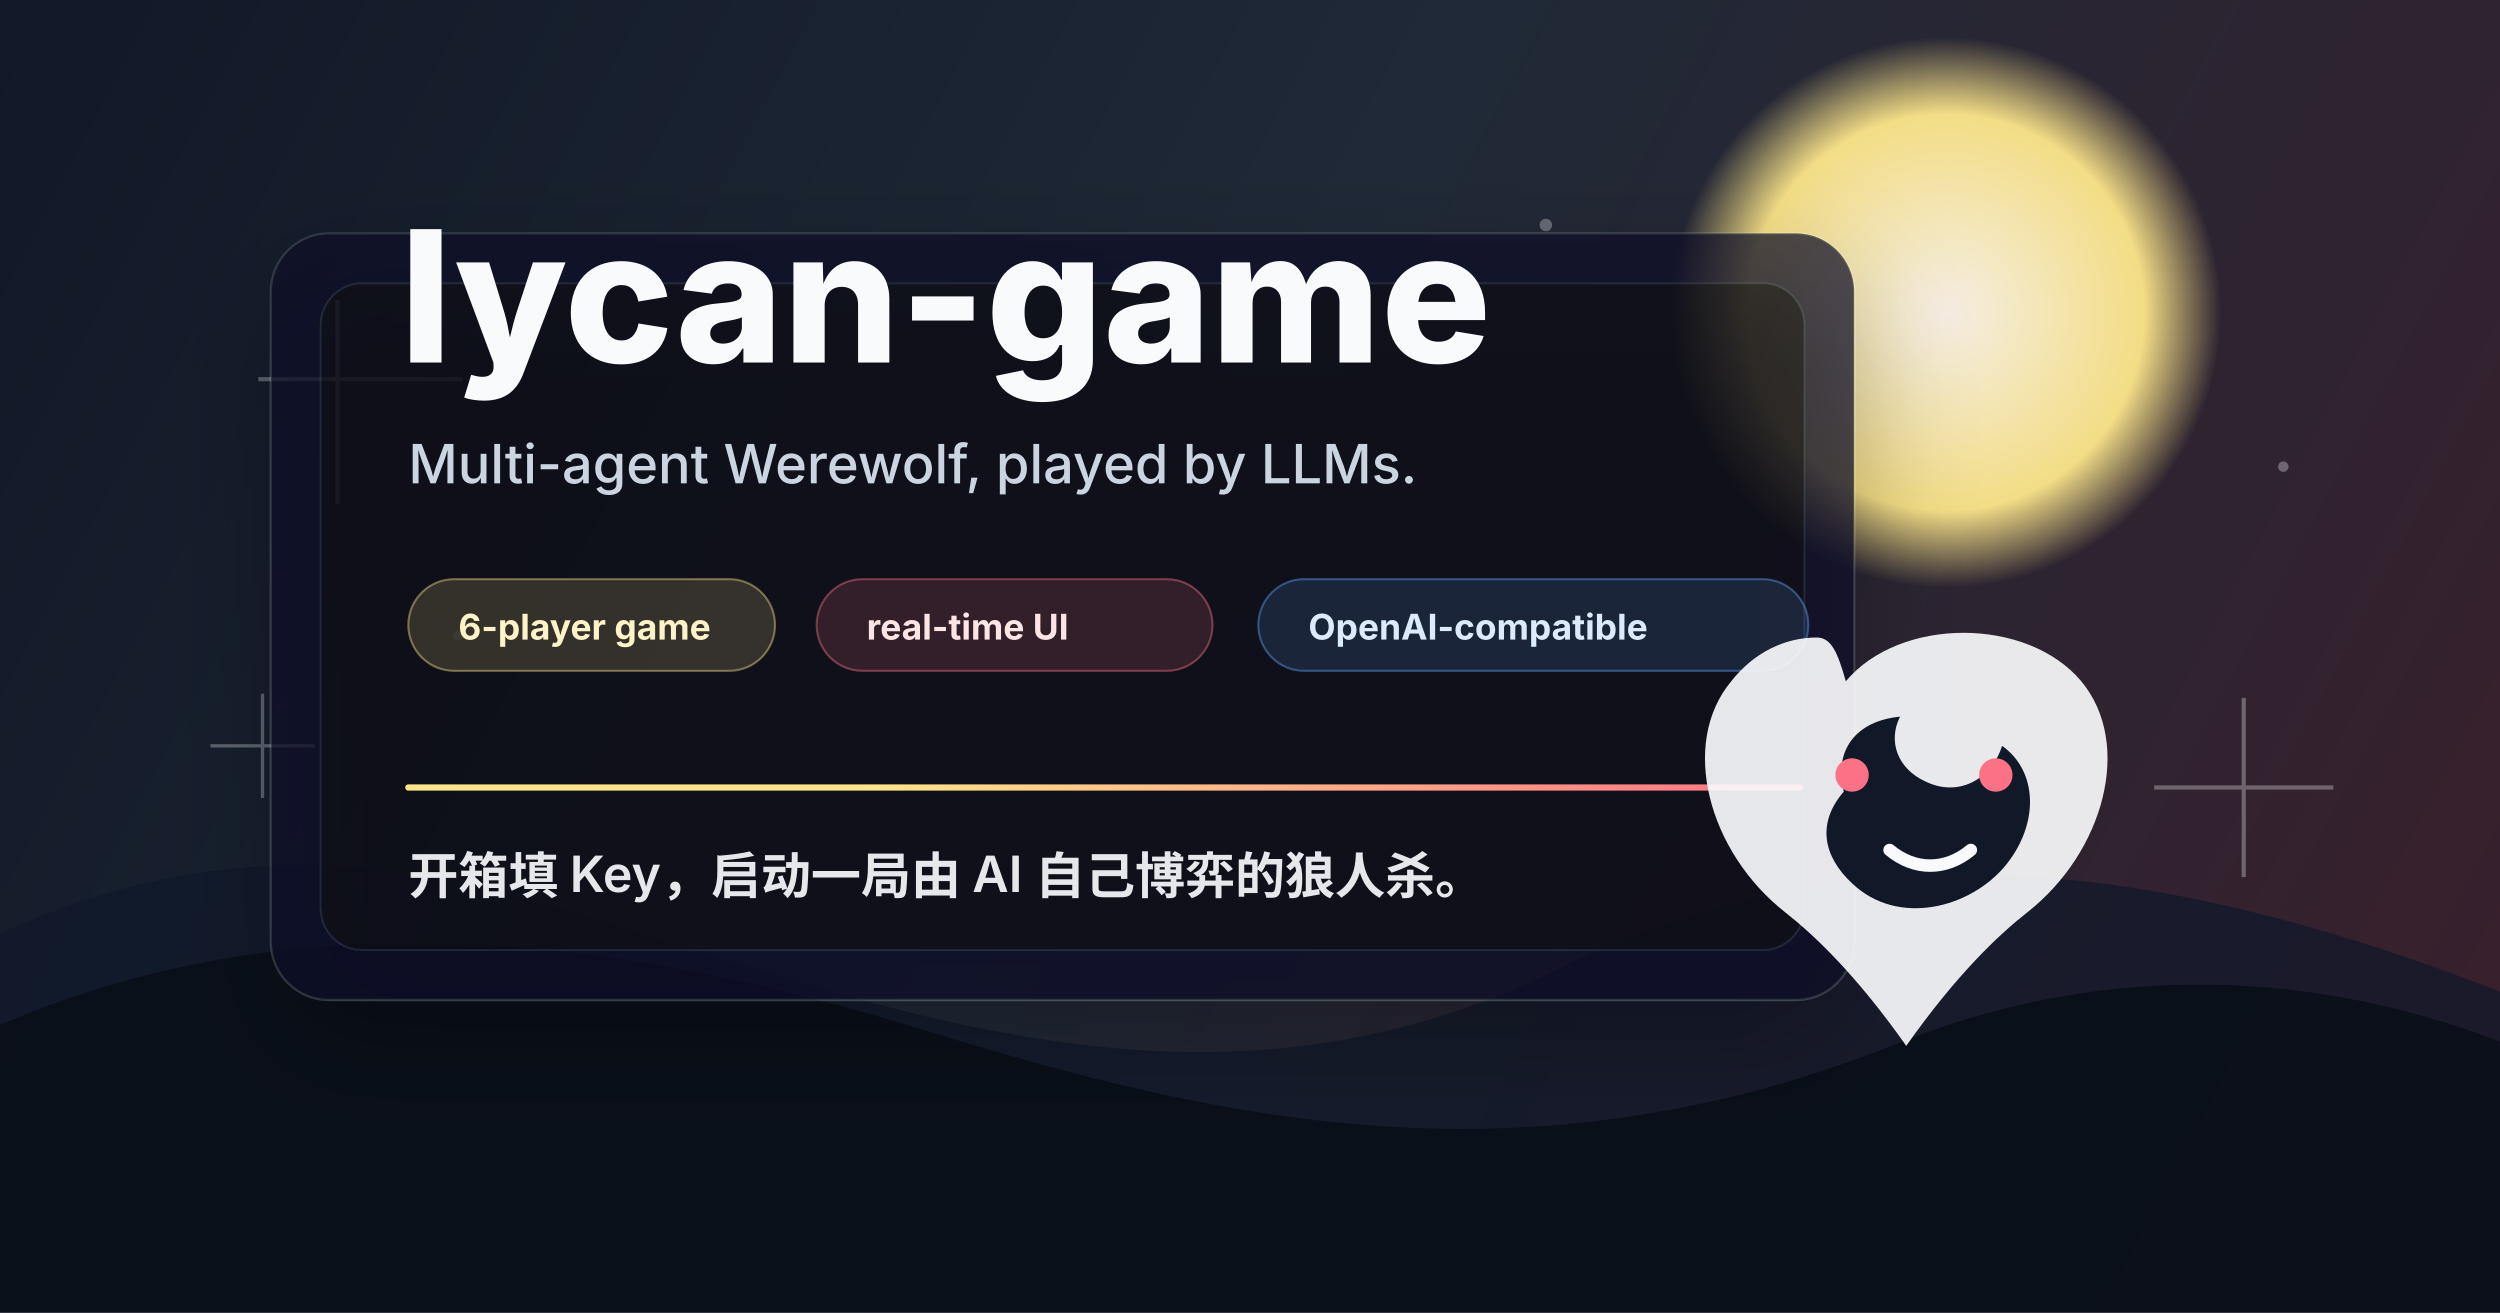
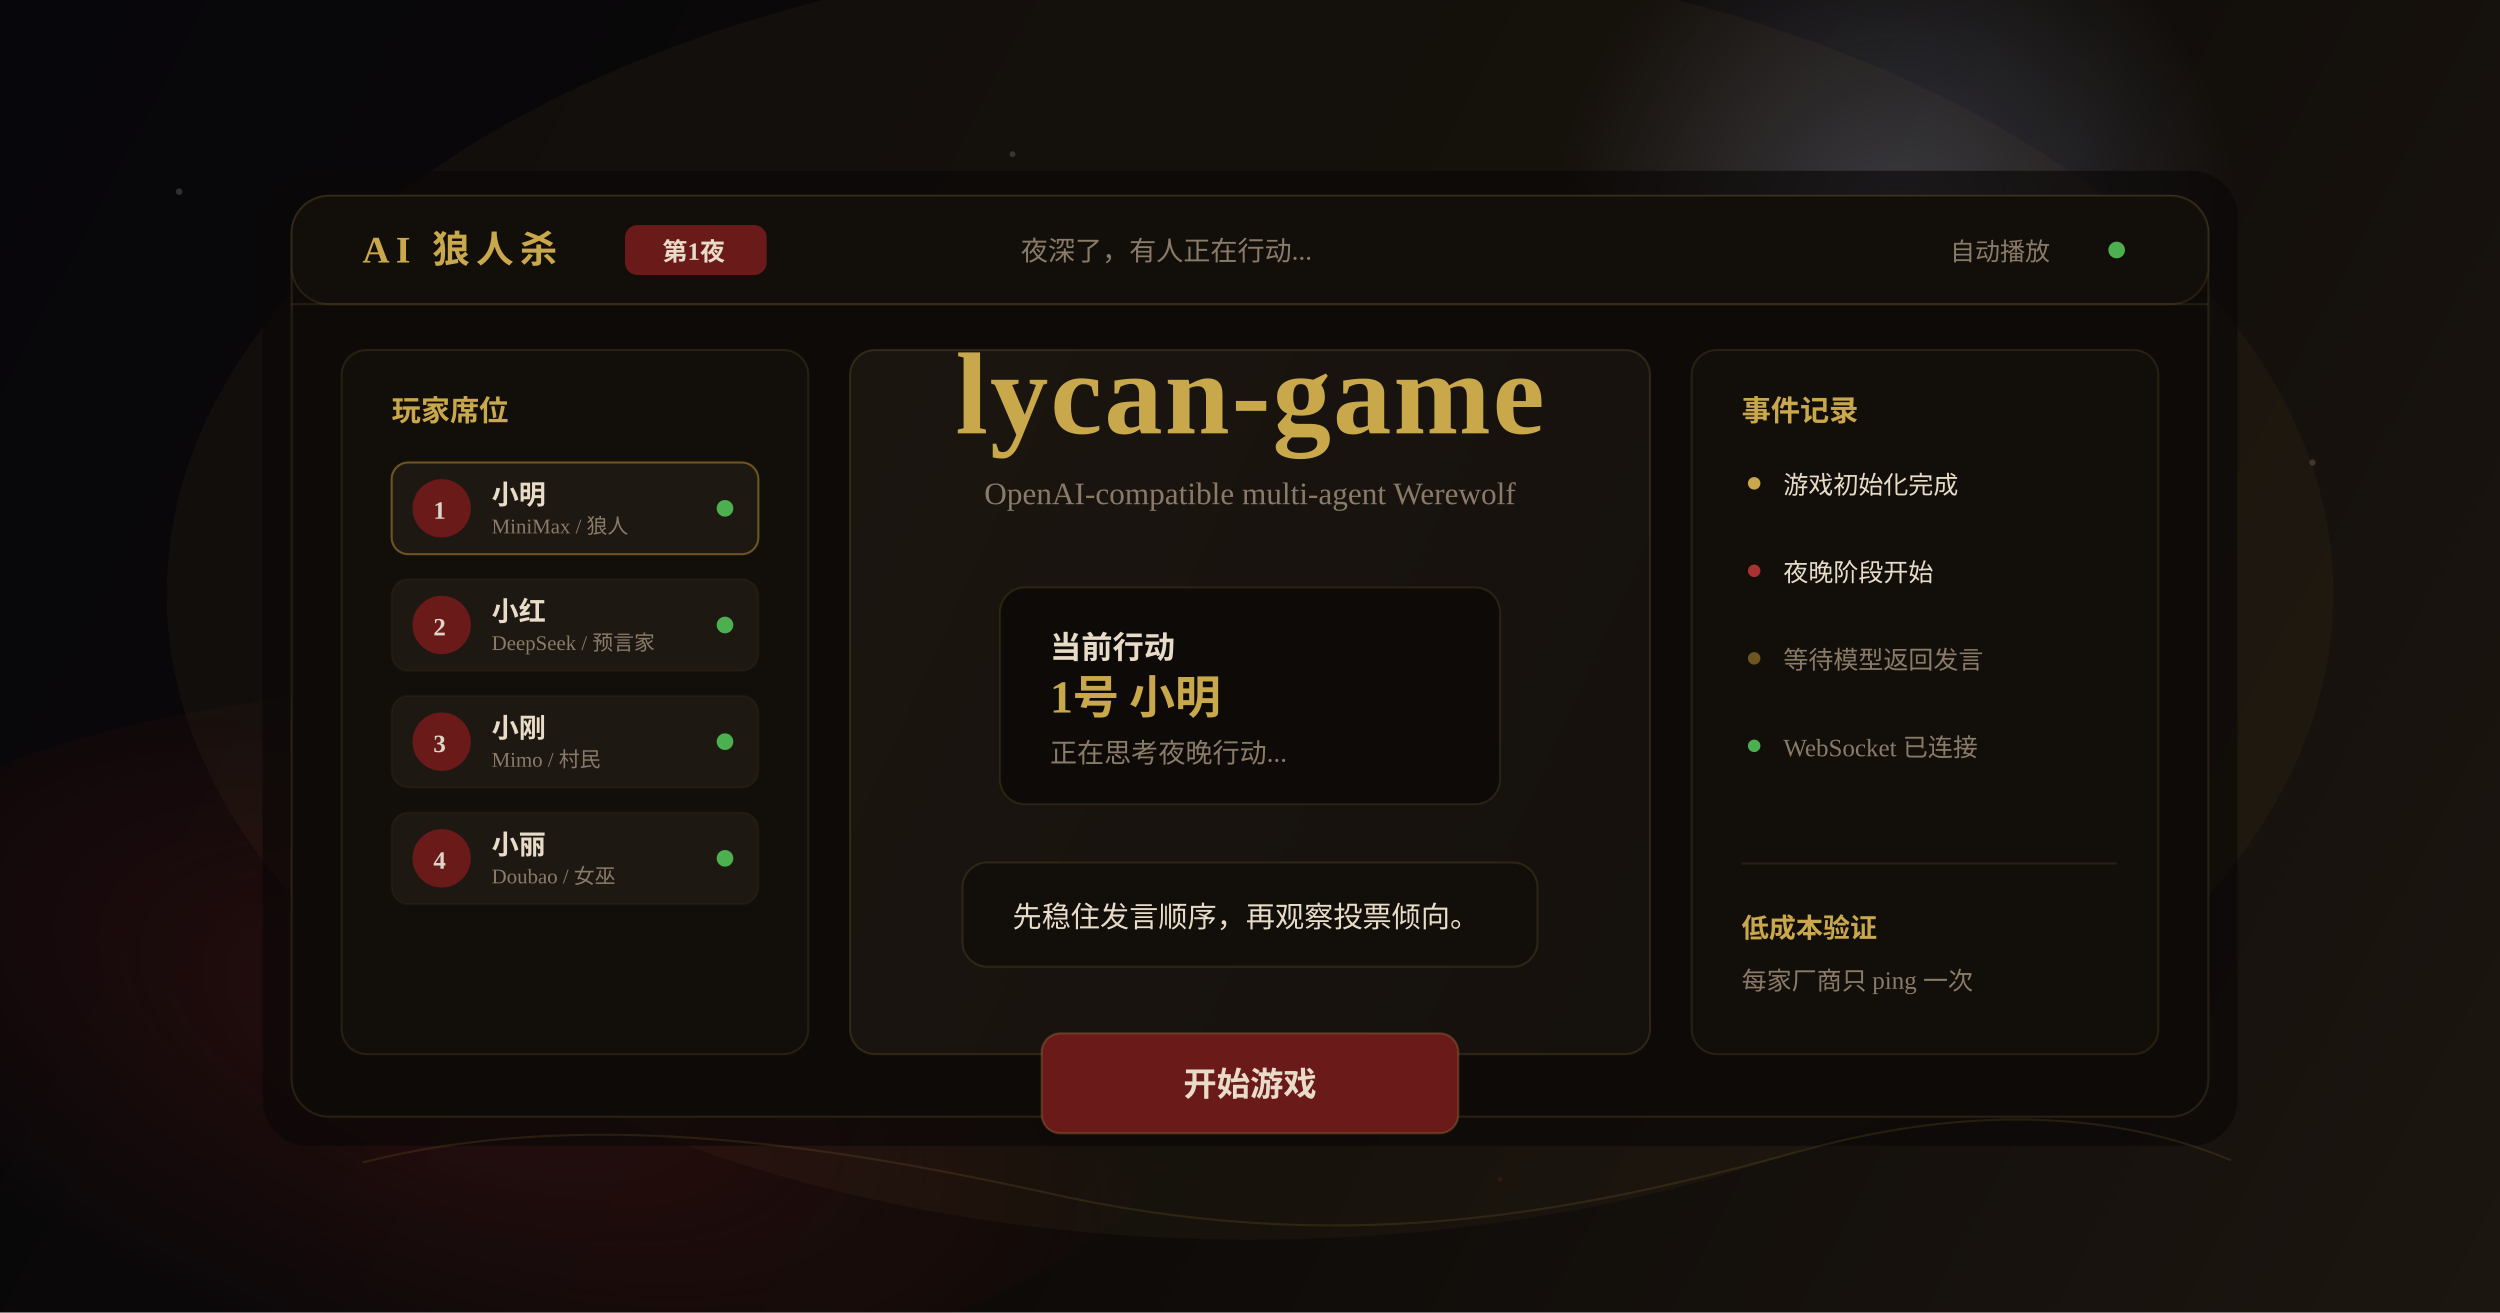
<svg xmlns="http://www.w3.org/2000/svg" width="1200" height="630" viewBox="0 0 1200 630" fill="none">
  <defs>
    <linearGradient id="bg" x1="0" y1="0" x2="1200" y2="630" gradientUnits="userSpaceOnUse">
-       <stop offset="0" stop-color="#111827" />
-       <stop offset="0.46" stop-color="#1F2937" />
-       <stop offset="1" stop-color="#3B1F2B" />
+       <stop offset="0" stop-color="#07060A" />
+       <stop offset="0.52" stop-color="#0D0A08" />
+       <stop offset="1" stop-color="#1C1610" />
    </linearGradient>
-     <linearGradient id="accent" x1="252" y1="140" x2="996" y2="518" gradientUnits="userSpaceOnUse">
-       <stop offset="0" stop-color="#FDE68A" />
-       <stop offset="0.48" stop-color="#FB7185" />
-       <stop offset="1" stop-color="#60A5FA" />
+     <linearGradient id="panel" x1="162" y1="130" x2="1038" y2="530" gradientUnits="userSpaceOnUse">
+       <stop stop-color="#1E1812" />
+       <stop offset="1" stop-color="#120E0A" />
    </linearGradient>
-     <radialGradient id="moon" cx="0" cy="0" r="1" gradientUnits="userSpaceOnUse" gradientTransform="translate(934 150) rotate(90) scale(132)">
-       <stop stop-color="#FFF7ED" />
-       <stop offset="0.72" stop-color="#FDE68A" />
-       <stop offset="1" stop-color="#FDE68A" stop-opacity="0" />
+     <linearGradient id="button" x1="500" y1="452" x2="700" y2="506" gradientUnits="userSpaceOnUse">
+       <stop stop-color="#6B1A1A" />
+       <stop offset="1" stop-color="#8B2020" />
+     </linearGradient>
+     <radialGradient id="moon" cx="0" cy="0" r="1" gradientUnits="userSpaceOnUse" gradientTransform="translate(910 108) rotate(90) scale(165)">
+       <stop stop-color="#B4C8FF" stop-opacity="0.22" />
+       <stop offset="1" stop-color="#B4C8FF" stop-opacity="0" />
    </radialGradient>
-     <filter id="shadow" x="-40" y="-40" width="1280" height="710" filterUnits="userSpaceOnUse" color-interpolation-filters="sRGB">
-       <feDropShadow dx="0" dy="24" stdDeviation="28" flood-color="#000000" flood-opacity="0.35" />
-     </filter>
+     <radialGradient id="blood" cx="0" cy="0" r="1" gradientUnits="userSpaceOnUse" gradientTransform="translate(225 500) rotate(20) scale(360 170)">
+       <stop stop-color="#6B1A1A" stop-opacity="0.32" />
+       <stop offset="1" stop-color="#6B1A1A" stop-opacity="0" />
+     </radialGradient>
  </defs>
  <rect width="1200" height="630" fill="url(#bg)" />
-   <circle cx="934" cy="150" r="132" fill="url(#moon)" opacity="0.95" />
-   <path d="M0 448C124 392 215 418 327 454C460 496 598 538 746 466C867 407 1000 398 1200 476V630H0V448Z" fill="#0F172A" opacity="0.72" />
-   <path d="M0 492C148 428 306 452 442 494C582 537 732 573 913 500C1001 465 1101 462 1200 500V630H0V492Z" fill="#090E18" opacity="0.9" />
-   <g opacity="0.34">
-     <path d="M124 182H222M162 144V242" stroke="#E5E7EB" stroke-width="2" />
-     <path d="M1034 378H1120M1077 335V421" stroke="#E5E7EB" stroke-width="2" />
-     <path d="M101 358H151M126 333V383" stroke="#E5E7EB" stroke-width="1.6" />
-     <circle cx="308" cy="130" r="3" fill="#E5E7EB" />
-     <circle cx="742" cy="108" r="3" fill="#E5E7EB" />
-     <circle cx="1096" cy="224" r="2.5" fill="#E5E7EB" />
-     <circle cx="220" cy="305" r="2.5" fill="#E5E7EB" />
+   <circle cx="910" cy="108" r="165" fill="url(#moon)" />
+   <ellipse cx="225" cy="500" rx="360" ry="170" fill="url(#blood)" />
+   <ellipse cx="600" cy="285" rx="520" ry="310" fill="#C9A84C" opacity="0.045" />
+   <g opacity="0.18">
+     <circle cx="86" cy="92" r="1.6" fill="#E8DCC8" />
+     <circle cx="210" cy="172" r="1.2" fill="#C9A84C" />
+     <circle cx="1110" cy="222" r="1.5" fill="#E8DCC8" />
+     <circle cx="1034" cy="492" r="1.2" fill="#C9A84C" />
+     <circle cx="486" cy="74" r="1.4" fill="#E8DCC8" />
+     <circle cx="720" cy="566" r="1.2" fill="#A83232" />
  </g>
-   <g filter="url(#shadow)">
-     <rect x="130" y="112" width="760" height="368" rx="28" fill="#111827" fill-opacity="0.72" stroke="#FFFFFF" stroke-opacity="0.12" />
-     <rect x="154" y="136" width="712" height="320" rx="20" fill="#020617" fill-opacity="0.34" stroke="#FFFFFF" stroke-opacity="0.08" />
+   <rect x="126" y="82" width="948" height="468" rx="22" fill="#090706" opacity="0.64" />
+   <rect x="140" y="94" width="920" height="442" rx="18" fill="#0D0A08" stroke="#C9A84C" stroke-opacity="0.14" stroke-width="1" />
+   <rect x="140" y="94" width="920" height="52" rx="18" fill="#120E0A" stroke="#C9A84C" stroke-opacity="0.12" stroke-width="1" />
+   <path d="M140 146H1060" stroke="#C9A84C" stroke-opacity="0.12" />
+   <text x="174" y="126" fill="#C9A84C" font-family="Georgia, 'Times New Roman', serif" font-size="18" font-weight="700" letter-spacing="3">AI 狼人杀</text>
+   <rect x="300" y="108" width="68" height="24" rx="6" fill="#6B1A1A" />
+   <text x="318" y="125" fill="#E8DCC8" font-family="Georgia, 'Times New Roman', serif" font-size="12" font-weight="700">第1夜</text>
+   <text x="490" y="125" fill="#8A7B68" font-family="Georgia, 'Times New Roman', serif" font-size="13">夜深了，有人正在行动...</text>
+   <circle cx="1016" cy="120" r="4" fill="#4CAF50" />
+   <text x="936" y="125" fill="#8A7B68" font-family="Georgia, 'Times New Roman', serif" font-size="12">自动播放</text>
+   <rect x="164" y="168" width="224" height="338" rx="12" fill="#120E0A" stroke="#C9A84C" stroke-opacity="0.13" />
+   <rect x="812" y="168" width="224" height="338" rx="12" fill="#120E0A" stroke="#C9A84C" stroke-opacity="0.13" />
+   <rect x="408" y="168" width="384" height="338" rx="12" fill="url(#panel)" stroke="#C9A84C" stroke-opacity="0.16" />
+   <text x="188" y="202" fill="#C9A84C" font-family="Georgia, 'Times New Roman', serif" font-size="14" font-weight="700">玩家席位</text>
+   <text x="836" y="202" fill="#C9A84C" font-family="Georgia, 'Times New Roman', serif" font-size="14" font-weight="700">事件记录</text>
+   <g font-family="Georgia, 'Times New Roman', serif">
+     <g transform="translate(188 222)">
+       <rect width="176" height="44" rx="8" fill="#1E1812" stroke="#6E5520" />
+       <circle cx="24" cy="22" r="14" fill="#6B1A1A" />
+       <text x="20" y="27" fill="#DDD6C8" font-size="12" font-weight="700">1</text>
+       <text x="48" y="20" fill="#E8DCC8" font-size="13" font-weight="700">小明</text>
+       <text x="48" y="34" fill="#8A7B68" font-size="10">MiniMax / 狼人</text>
+       <circle cx="160" cy="22" r="4" fill="#4CAF50" />
+     </g>
+     <g transform="translate(188 278)">
+       <rect width="176" height="44" rx="8" fill="#1E1812" stroke="#C9A84C" stroke-opacity="0.05" />
+       <circle cx="24" cy="22" r="14" fill="#6B1A1A" />
+       <text x="20" y="27" fill="#DDD6C8" font-size="12" font-weight="700">2</text>
+       <text x="48" y="20" fill="#E8DCC8" font-size="13" font-weight="700">小红</text>
+       <text x="48" y="34" fill="#8A7B68" font-size="10">DeepSeek / 预言家</text>
+       <circle cx="160" cy="22" r="4" fill="#4CAF50" />
+     </g>
+     <g transform="translate(188 334)">
+       <rect width="176" height="44" rx="8" fill="#1E1812" stroke="#C9A84C" stroke-opacity="0.05" />
+       <circle cx="24" cy="22" r="14" fill="#6B1A1A" />
+       <text x="20" y="27" fill="#DDD6C8" font-size="12" font-weight="700">3</text>
+       <text x="48" y="20" fill="#E8DCC8" font-size="13" font-weight="700">小刚</text>
+       <text x="48" y="34" fill="#8A7B68" font-size="10">Mimo / 村民</text>
+       <circle cx="160" cy="22" r="4" fill="#4CAF50" />
+     </g>
+     <g transform="translate(188 390)">
+       <rect width="176" height="44" rx="8" fill="#1E1812" stroke="#C9A84C" stroke-opacity="0.05" />
+       <circle cx="24" cy="22" r="14" fill="#6B1A1A" />
+       <text x="20" y="27" fill="#DDD6C8" font-size="12" font-weight="700">4</text>
+       <text x="48" y="20" fill="#E8DCC8" font-size="13" font-weight="700">小丽</text>
+       <text x="48" y="34" fill="#8A7B68" font-size="10">Doubao / 女巫</text>
+       <circle cx="160" cy="22" r="4" fill="#4CAF50" />
+     </g>
  </g>
-   <g transform="translate(192 174)">
-     <text x="0" y="0" fill="#F8FAFC" font-family="Inter, Segoe UI, Arial, sans-serif" font-size="88" font-weight="800" letter-spacing="0">lycan-game</text>
-     <text x="4" y="58" fill="#CBD5E1" font-family="Inter, Segoe UI, Arial, sans-serif" font-size="26" font-weight="500">Multi-agent Werewolf, played by LLMs.</text>
-     <g transform="translate(4 104)">
-       <rect width="176" height="44" rx="22" fill="#FDE68A" fill-opacity="0.16" stroke="#FDE68A" stroke-opacity="0.42" />
-       <text x="24" y="29" fill="#FEF3C7" font-family="Inter, Segoe UI, Arial, sans-serif" font-size="17" font-weight="700">6-player game</text>
-       <rect x="196" width="190" height="44" rx="22" fill="#FB7185" fill-opacity="0.15" stroke="#FB7185" stroke-opacity="0.42" />
-       <text x="220" y="29" fill="#FFE4E6" font-family="Inter, Segoe UI, Arial, sans-serif" font-size="17" font-weight="700">real-time UI</text>
-       <rect x="408" width="264" height="44" rx="22" fill="#60A5FA" fill-opacity="0.14" stroke="#60A5FA" stroke-opacity="0.42" />
-       <text x="432" y="29" fill="#DBEAFE" font-family="Inter, Segoe UI, Arial, sans-serif" font-size="17" font-weight="700">OpenAI-compatible</text>
-     </g>
-     <path d="M4 204H672" stroke="url(#accent)" stroke-width="3" stroke-linecap="round" />
-     <text x="4" y="255" fill="#E5E7EB" font-family="Inter, Segoe UI, Arial, sans-serif" font-size="24" font-weight="600">开箱填 Key，启动一局由 AI 自己博弈的狼人杀。</text>
+   <g transform="translate(432 208)" font-family="Georgia, 'Times New Roman', serif">
+     <text x="168" y="0" text-anchor="middle" fill="#C9A84C" font-size="56" font-weight="800" letter-spacing="1">lycan-game</text>
+     <text x="168" y="34" text-anchor="middle" fill="#8A7B68" font-size="15">OpenAI-compatible multi-agent Werewolf</text>
+     <rect x="48" y="74" width="240" height="104" rx="12" fill="#0D0A08" stroke="#C9A84C" stroke-opacity="0.13" />
+     <text x="72" y="108" fill="#E8DCC8" font-size="15" font-weight="700">当前行动</text>
+     <text x="72" y="134" fill="#C9A84C" font-size="22" font-weight="700">1号 小明</text>
+     <text x="72" y="158" fill="#8A7B68" font-size="13">正在思考夜晚行动...</text>
+     <rect x="30" y="206" width="276" height="50" rx="12" fill="#120E0A" stroke="#C9A84C" stroke-opacity="0.14" />
+     <text x="54" y="237" fill="#E8DCC8" font-size="14">先稳住发言顺序，再观察投票倾向。</text>
+     <rect x="68" y="288" width="200" height="48" rx="9" fill="url(#button)" stroke="#C9A84C" stroke-opacity="0.25" />
+     <text x="168" y="318" text-anchor="middle" fill="#E8DCC8" font-size="16" font-weight="700">开始游戏</text>
  </g>
-   <g transform="translate(828 304)">
-     <path d="M58 23C84 -8 145 -8 171 23C196 53 182 105 145 134C131 145 111 164 87 198C63 164 43 145 29 134C-8 105 -22 53 3 23C14 9 29 2 44 2C51 2 54 9 58 23Z" fill="#F8FAFC" fill-opacity="0.92" />
-     <path d="M57 76C52 56 63 42 84 40C78 52 83 65 96 71C112 79 128 70 133 54C150 66 151 91 135 111C118 132 83 141 61 120C47 107 44 91 57 76Z" fill="#111827" />
-     <circle cx="61" cy="68" r="8" fill="#FB7185" />
-     <circle cx="130" cy="68" r="8" fill="#FB7185" />
-     <path d="M79 104C91 114 106 114 118 104" stroke="#F8FAFC" stroke-width="6" stroke-linecap="round" />
+   <g transform="translate(836 226)" font-family="Georgia, 'Times New Roman', serif">
+     <circle cx="6" cy="6" r="3" fill="#C9A84C" />
+     <text x="20" y="11" fill="#E8DCC8" font-size="12">游戏初始化完成</text>
+     <circle cx="6" cy="48" r="3" fill="#A83232" />
+     <text x="20" y="53" fill="#E8DCC8" font-size="12">夜晚阶段开始</text>
+     <circle cx="6" cy="90" r="3" fill="#6E5520" />
+     <text x="20" y="95" fill="#8A7B68" font-size="12">等待模型返回发言</text>
+     <circle cx="6" cy="132" r="3" fill="#4CAF50" />
+     <text x="20" y="137" fill="#8A7B68" font-size="12">WebSocket 已连接</text>
+     <rect x="0" y="188" width="180" height="1" fill="#C9A84C" opacity="0.12" />
+     <text x="0" y="224" fill="#C9A84C" font-size="13" font-weight="700">低成本验证</text>
+     <text x="0" y="249" fill="#8A7B68" font-size="12">每家厂商只 ping 一次</text>
  </g>
+   <path d="M174 558C276 532 390 548 500 572C640 604 751 584 866 552C950 529 1019 535 1071 557" stroke="#C9A84C" stroke-width="1" stroke-opacity="0.13" />
</svg>
